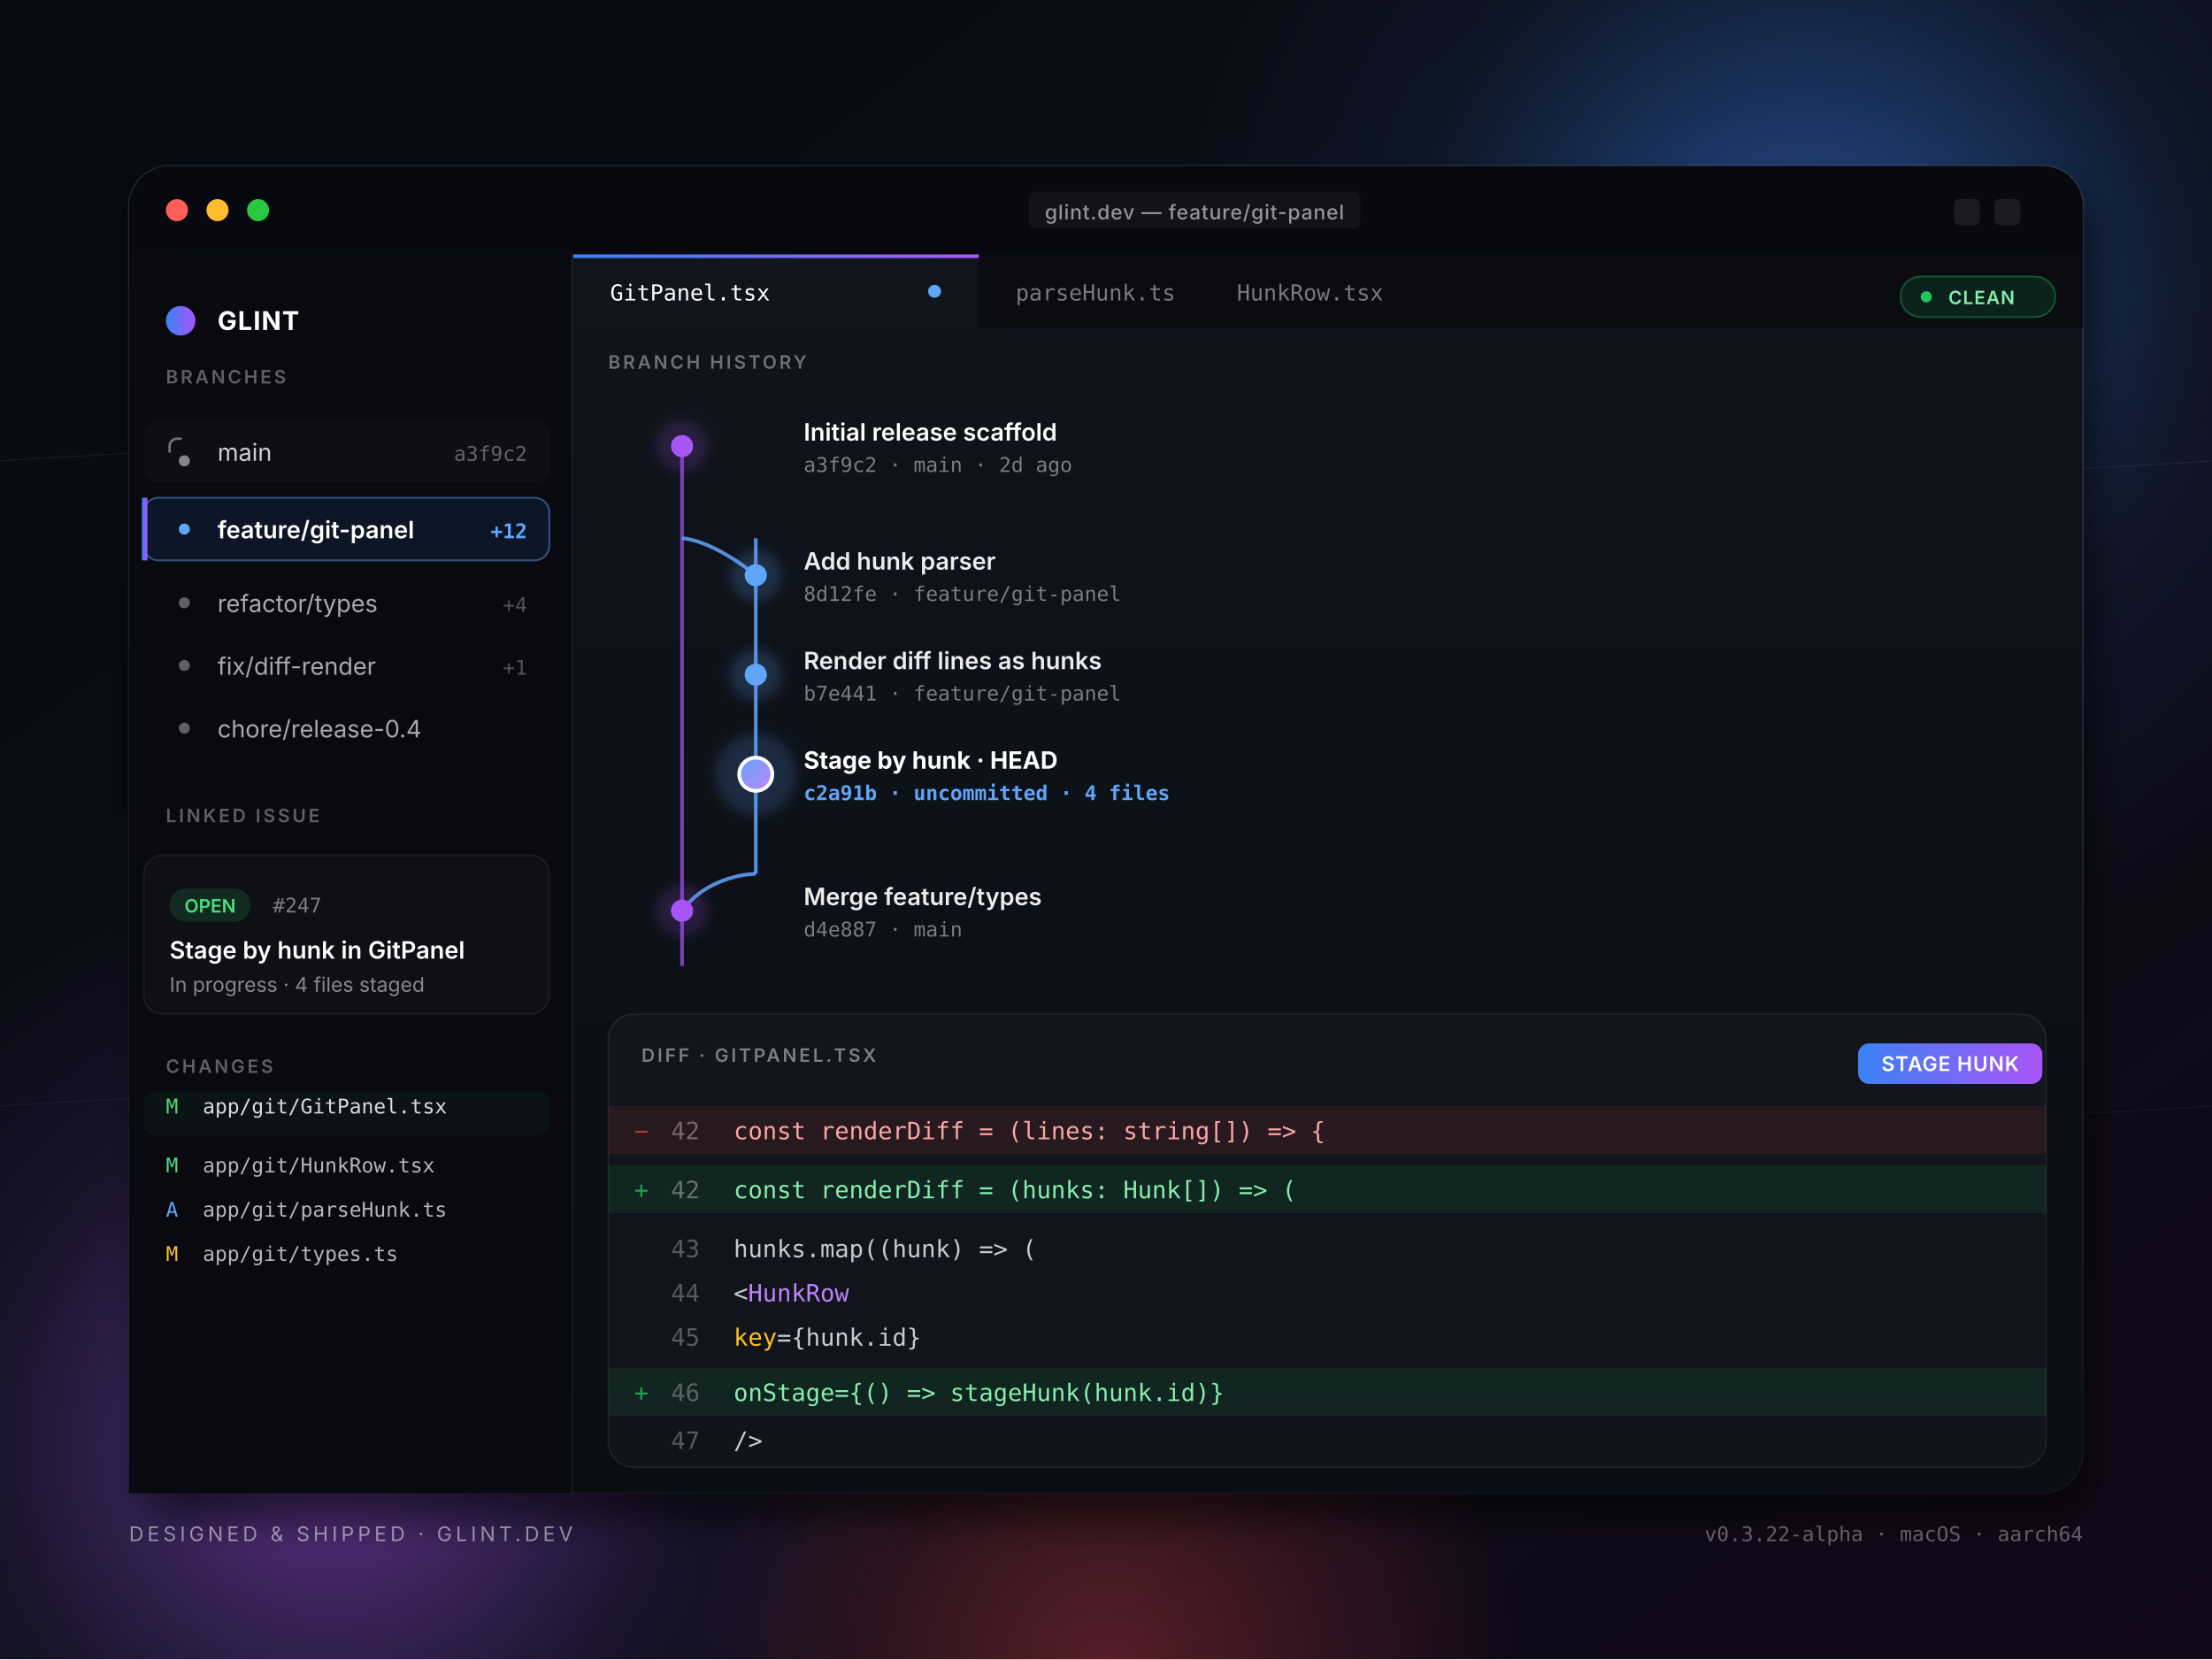
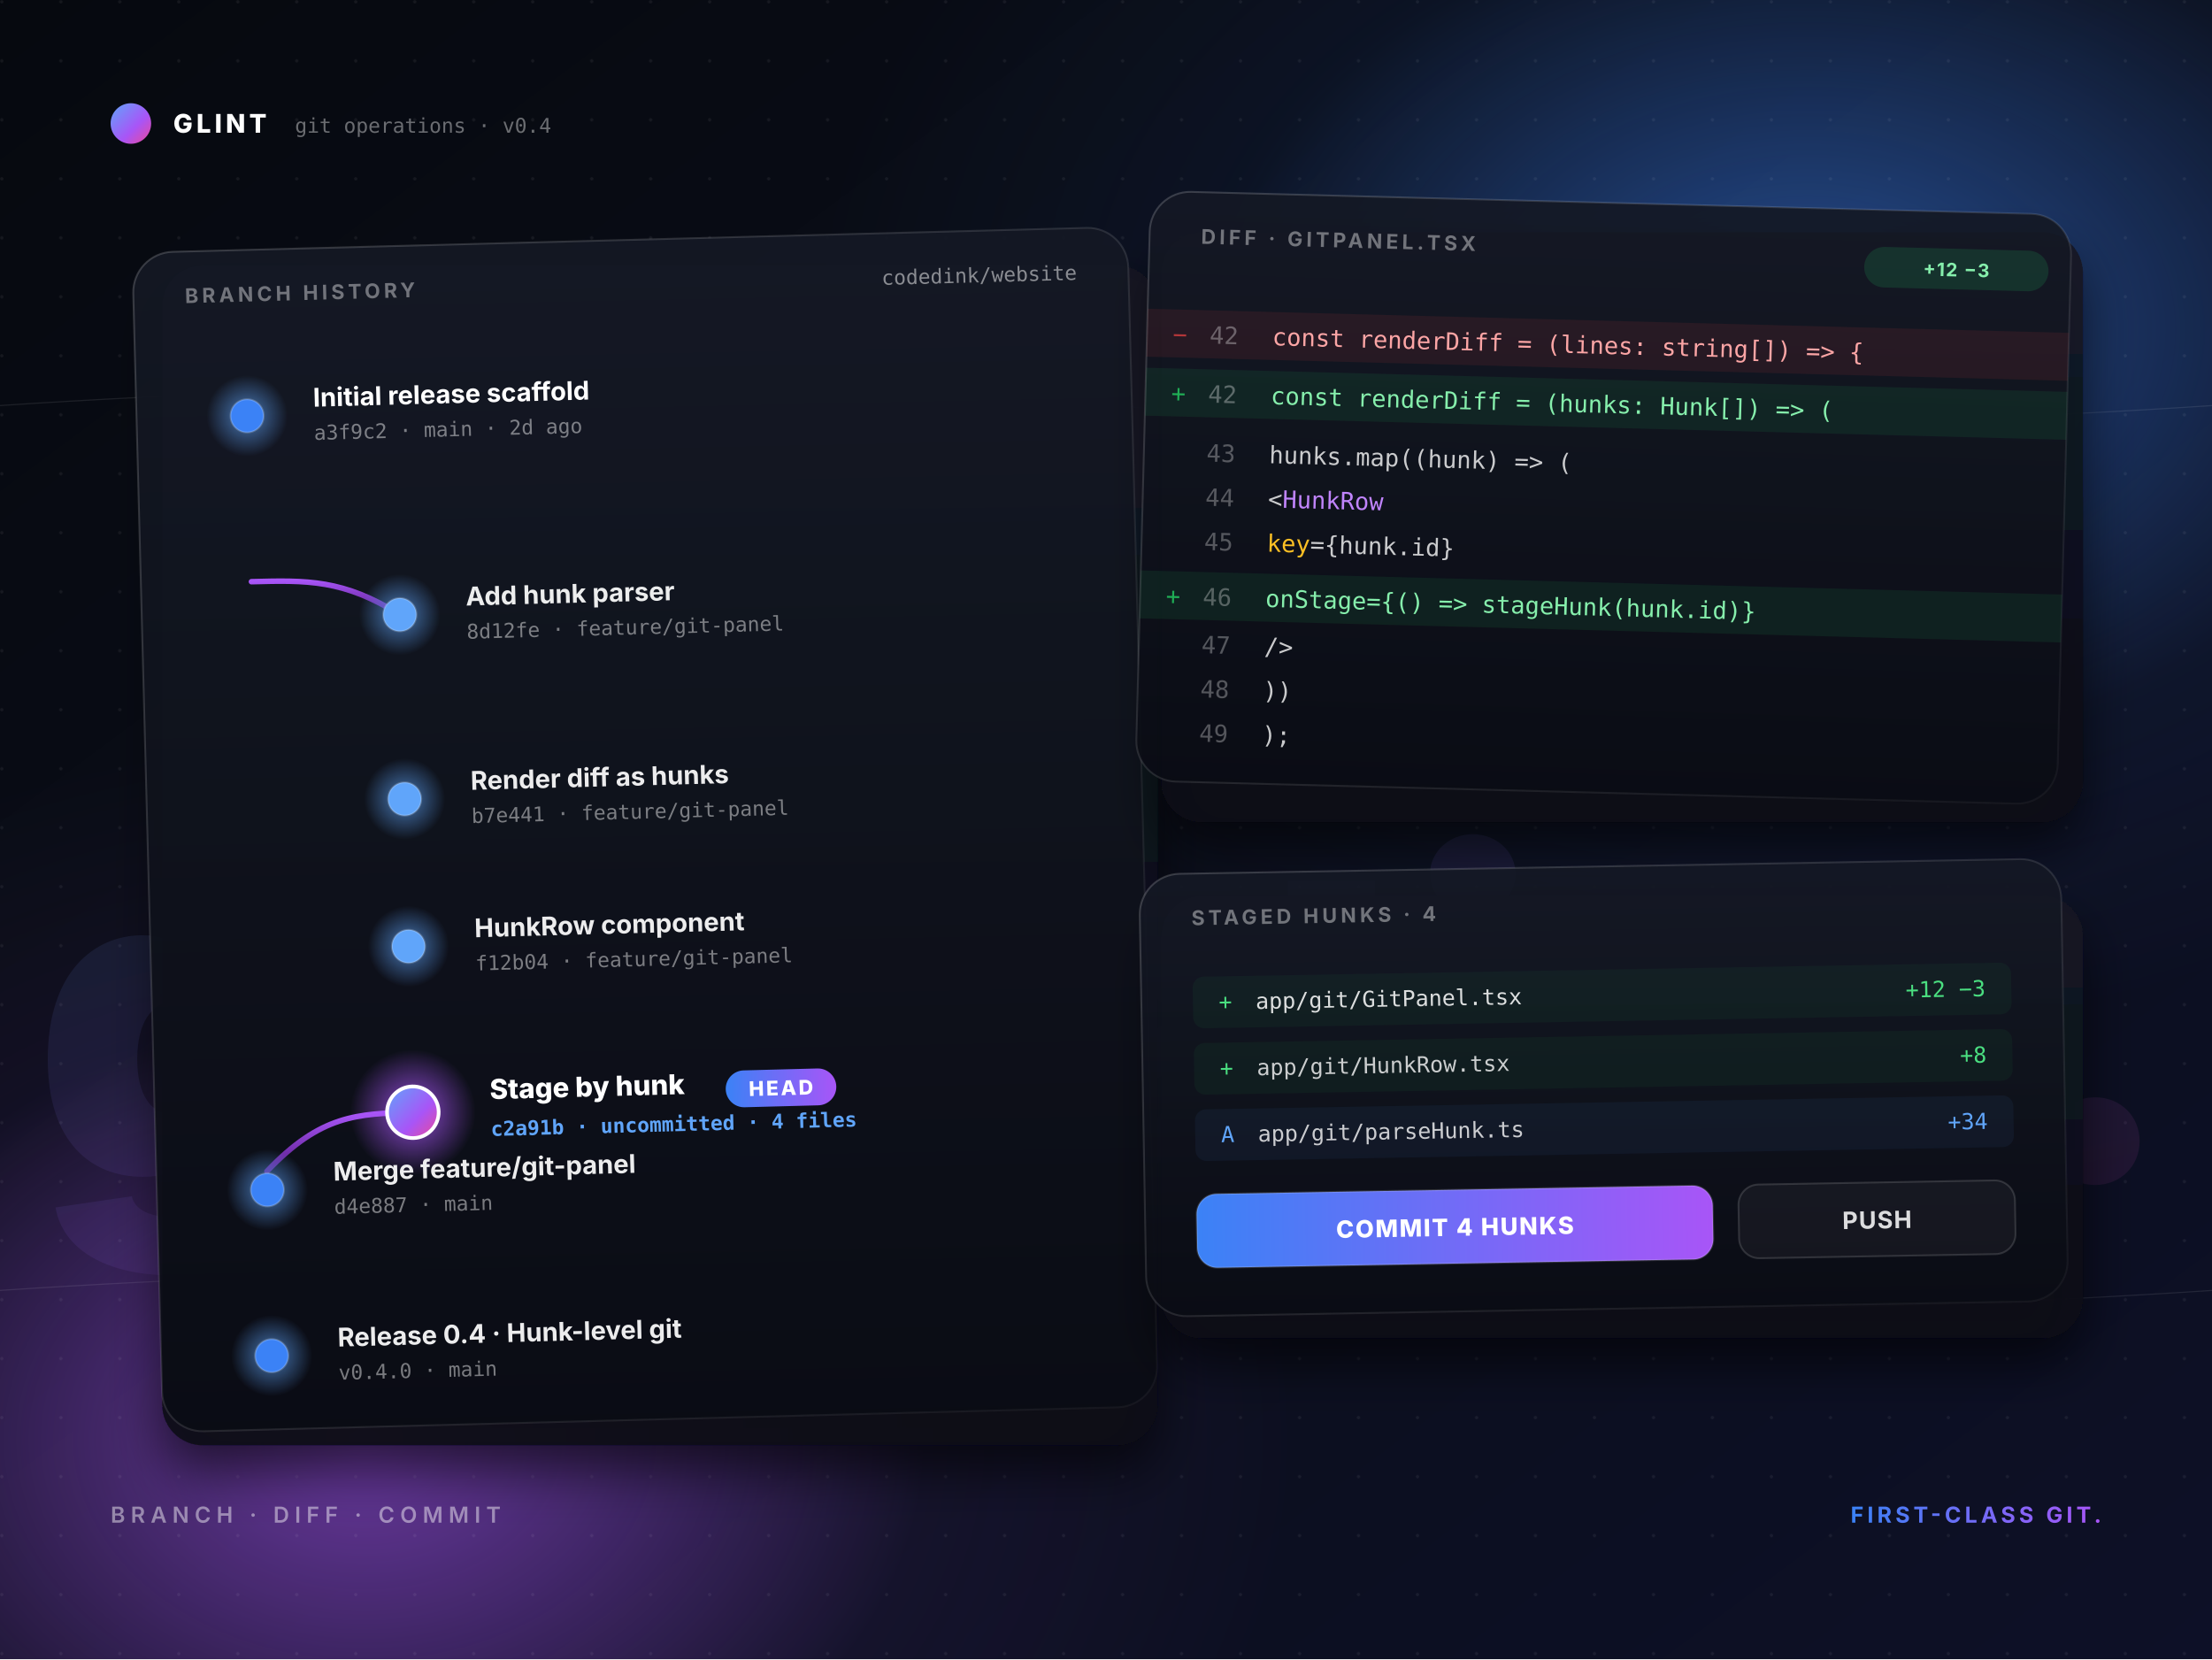
- <svg xmlns="http://www.w3.org/2000/svg" viewBox="0 0 1200 900" role="img" aria-label="GLINT — Native Git, designed inside the IDE">
+ <svg xmlns="http://www.w3.org/2000/svg" width="1200" height="900" viewBox="0 0 1200 900" preserveAspectRatio="xMidYMid slice" role="img" aria-label="GLINT — Native Git, designed inside the IDE">
  <defs>
    <linearGradient id="bg" x1="0" y1="0" x2="1" y2="1">
-       <stop offset="0%" stop-color="#070a10" />
-       <stop offset="55%" stop-color="#0a0e16" />
-       <stop offset="100%" stop-color="#120819" />
-     </linearGradient>
-     <linearGradient id="glint" x1="0" y1="0" x2="1" y2="0">
+       <stop offset="0%" stop-color="#06090f" />
+       <stop offset="50%" stop-color="#0b0e1a" />
+       <stop offset="100%" stop-color="#0d1027" />
+     </linearGradient>
+     <linearGradient id="glintGrad" x1="0" y1="0" x2="1" y2="0">
      <stop offset="0%" stop-color="#3b82f6" />
      <stop offset="100%" stop-color="#a855f7" />
    </linearGradient>
+     <linearGradient id="glintGrad2" x1="0" y1="0" x2="1" y2="1">
+       <stop offset="0%" stop-color="#60a5fa" />
+       <stop offset="60%" stop-color="#a855f7" />
+       <stop offset="100%" stop-color="#ec4899" />
+     </linearGradient>
+     <linearGradient id="branchA" x1="0" y1="0" x2="0" y2="1">
+       <stop offset="0%" stop-color="#3b82f6" />
+       <stop offset="100%" stop-color="#1e3a8a" />
+     </linearGradient>
+     <linearGradient id="branchB" x1="0" y1="0" x2="0" y2="1">
+       <stop offset="0%" stop-color="#a855f7" />
+       <stop offset="100%" stop-color="#581c87" />
+     </linearGradient>
+     <linearGradient id="branchC" x1="0" y1="0" x2="0" y2="1">
+       <stop offset="0%" stop-color="#ec4899" />
+       <stop offset="100%" stop-color="#831843" />
+     </linearGradient>
    <linearGradient id="panel" x1="0" y1="0" x2="0" y2="1">
-       <stop offset="0%" stop-color="#10141c" />
-       <stop offset="100%" stop-color="#0a0d14" />
-     </linearGradient>
-     <linearGradient id="panelStroke" x1="0" y1="0" x2="0" y2="1">
-       <stop offset="0%" stop-color="rgba(255,255,255,0.14)" />
+       <stop offset="0%" stop-color="rgba(20,24,36,0.92)" />
+       <stop offset="100%" stop-color="rgba(10,12,20,0.92)" />
+     </linearGradient>
+     <linearGradient id="panelStroke" x1="0" y1="0" x2="1" y2="1">
+       <stop offset="0%" stop-color="rgba(255,255,255,0.18)" />
      <stop offset="100%" stop-color="rgba(255,255,255,0.04)" />
    </linearGradient>
-     <linearGradient id="head" x1="0" y1="0" x2="1" y2="1">
-       <stop offset="0%" stop-color="#60a5fa" />
-       <stop offset="100%" stop-color="#c084fc" />
-     </linearGradient>
-     <radialGradient id="glowBlue" cx="0.5" cy="0.5" r="0.5">
+     <linearGradient id="ctaGrad" x1="0" y1="0" x2="1" y2="0">
+       <stop offset="0%" stop-color="#3b82f6" />
+       <stop offset="100%" stop-color="#a855f7" />
+     </linearGradient>
+     <radialGradient id="blobBlue" cx="0.5" cy="0.5" r="0.5">
      <stop offset="0%" stop-color="rgba(59,130,246,0.55)" />
-       <stop offset="60%" stop-color="rgba(59,130,246,0.08)" />
+       <stop offset="60%" stop-color="rgba(59,130,246,0.06)" />
      <stop offset="100%" stop-color="rgba(59,130,246,0)" />
    </radialGradient>
-     <radialGradient id="glowPurple" cx="0.5" cy="0.5" r="0.5">
-       <stop offset="0%" stop-color="rgba(168,85,247,0.5)" />
-       <stop offset="60%" stop-color="rgba(168,85,247,0.08)" />
+     <radialGradient id="blobPurple" cx="0.5" cy="0.5" r="0.5">
+       <stop offset="0%" stop-color="rgba(168,85,247,0.6)" />
+       <stop offset="60%" stop-color="rgba(168,85,247,0.06)" />
      <stop offset="100%" stop-color="rgba(168,85,247,0)" />
    </radialGradient>
-     <radialGradient id="glowRed" cx="0.5" cy="0.5" r="0.5">
-       <stop offset="0%" stop-color="rgba(239,68,68,0.32)" />
-       <stop offset="100%" stop-color="rgba(239,68,68,0)" />
-     </radialGradient>
-     <filter id="soft" x="-30%" y="-30%" width="160%" height="160%">
-       <feGaussianBlur stdDeviation="3" />
-     </filter>
-     <filter id="softer" x="-50%" y="-50%" width="200%" height="200%">
-       <feGaussianBlur stdDeviation="10" />
+     <radialGradient id="commitGlow" cx="0.5" cy="0.5" r="0.5">
+       <stop offset="0%" stop-color="rgba(96,165,250,0.7)" />
+       <stop offset="100%" stop-color="rgba(96,165,250,0)" />
+     </radialGradient>
+     <radialGradient id="headGlow" cx="0.5" cy="0.5" r="0.5">
+       <stop offset="0%" stop-color="rgba(168,85,247,0.85)" />
+       <stop offset="100%" stop-color="rgba(168,85,247,0)" />
+     </radialGradient>
+     <pattern id="dot" width="32" height="32" patternUnits="userSpaceOnUse">
+       <circle cx="1" cy="1" r="0.9" fill="rgba(255,255,255,0.06)" />
+     </pattern>
+     <filter id="shadow" x="-30%" y="-30%" width="160%" height="160%">
+       <feGaussianBlur in="SourceAlpha" stdDeviation="14" />
+       <feOffset dy="14" />
+       <feComponentTransfer>
+         <feFuncA type="linear" slope="0.65" />
+       </feComponentTransfer>
+       <feMerge>
+         <feMergeNode />
+         <feMergeNode in="SourceGraphic" />
+       </feMerge>
    </filter>
  </defs>
  <rect width="1200" height="900" fill="url(#bg)" />
-   <circle cx="980" cy="160" r="360" fill="url(#glowBlue)" />
-   <circle cx="180" cy="780" r="320" fill="url(#glowPurple)" />
-   <circle cx="600" cy="900" r="220" fill="url(#glowRed)" />
-   <g transform="translate(0,0)" opacity="0.18">
-     <path d="M0 250 Q 300 230 600 250 T 1200 250" stroke="rgba(255,255,255,0.4)" stroke-width="0.5" fill="none" />
-     <path d="M0 600 Q 300 580 600 600 T 1200 600" stroke="rgba(255,255,255,0.3)" stroke-width="0.5" fill="none" />
-   </g>
-   <g transform="translate(70 90)">
-     <rect x="6" y="14" width="1060" height="720" rx="22" fill="#000" opacity="0.55" filter="url(#softer)" />
-     <rect width="1060" height="720" rx="22" fill="url(#panel)" />
-     <rect width="1060" height="720" rx="22" fill="none" stroke="url(#panelStroke)" stroke-width="1" />
-     <g>
-       <rect width="1060" height="48" rx="22" fill="#08090f" />
-       <rect y="24" width="1060" height="24" fill="#08090f" />
-       <circle cx="26" cy="24" r="6" fill="#ff5f57" />
-       <circle cx="48" cy="24" r="6" fill="#febc2e" />
-       <circle cx="70" cy="24" r="6" fill="#28c840" />
-       <g transform="translate(498 16)">
-         <rect x="-10" y="-2" width="180" height="20" rx="4" fill="rgba(255,255,255,0.04)" />
-         <text x="80" y="13" text-anchor="middle" fill="rgba(255,255,255,0.55)" font-family="Inter, system-ui, sans-serif" font-size="11" font-weight="500" letter-spacing="0.4">glint.dev — feature/git-panel</text>
-       </g>
-       <g transform="translate(990 18)">
-         <rect width="14" height="14" rx="3" fill="rgba(255,255,255,0.08)" />
-         <rect x="22" width="14" height="14" rx="3" fill="rgba(255,255,255,0.08)" />
-       </g>
-     </g>
-     <g transform="translate(0 48)">
-       <rect width="240" height="672" fill="#080a10" />
-       <rect x="240" y="0" width="1" height="672" fill="rgba(255,255,255,0.05)" />
-       <g transform="translate(20 28)">
-         <circle cx="8" cy="8" r="8" fill="url(#glint)" />
-         <text x="28" y="13" fill="#fff" font-family="Inter, system-ui, sans-serif" font-size="14" font-weight="700" letter-spacing="0.5">GLINT</text>
-       </g>
-       <g transform="translate(20 70)">
-         <text fill="rgba(255,255,255,0.35)" font-family="Inter, system-ui, sans-serif" font-size="10" font-weight="600" letter-spacing="1.4">BRANCHES</text>
-       </g>
-       <g font-family="Inter, system-ui, sans-serif" font-size="13">
-         <g transform="translate(8 90)">
-           <rect width="220" height="34" rx="8" fill="rgba(255,255,255,0.02)" />
-           <path d="M14 17 v-3 a4 4 0 0 1 4 -4 h2" stroke="rgba(255,255,255,0.4)" stroke-width="1.4" fill="none" stroke-linecap="round" />
-           <circle cx="22" cy="22" r="3" fill="rgba(255,255,255,0.5)" />
-           <text x="40" y="22" fill="rgba(255,255,255,0.8)">main</text>
-           <text x="208" y="22" text-anchor="end" fill="rgba(255,255,255,0.35)" font-family="JetBrains Mono, monospace" font-size="11">a3f9c2</text>
-         </g>
-         <g transform="translate(8 132)">
-           <rect width="220" height="34" rx="8" fill="rgba(59,130,246,0.10)" />
-           <rect width="220" height="34" rx="8" fill="none" stroke="rgba(96,165,250,0.45)" stroke-width="1" />
-           <rect x="-1" width="3" height="34" fill="url(#glint)" />
-           <circle cx="22" cy="17" r="3" fill="#60a5fa" />
-           <text x="40" y="22" fill="#fff" font-weight="600">feature/git-panel</text>
-           <text x="208" y="22" text-anchor="end" fill="#60a5fa" font-family="JetBrains Mono, monospace" font-size="11" font-weight="600">+12</text>
-         </g>
-         <g transform="translate(8 174)" fill="rgba(255,255,255,0.65)">
-           <rect width="220" height="30" rx="8" fill="transparent" />
-           <circle cx="22" cy="15" r="3" fill="rgba(255,255,255,0.35)" />
-           <text x="40" y="20">refactor/types</text>
-           <text x="208" y="20" text-anchor="end" fill="rgba(255,255,255,0.3)" font-family="JetBrains Mono, monospace" font-size="11">+4</text>
-         </g>
-         <g transform="translate(8 208)" fill="rgba(255,255,255,0.65)">
-           <circle cx="22" cy="15" r="3" fill="rgba(255,255,255,0.35)" />
-           <text x="40" y="20">fix/diff-render</text>
-           <text x="208" y="20" text-anchor="end" fill="rgba(255,255,255,0.3)" font-family="JetBrains Mono, monospace" font-size="11">+1</text>
-         </g>
-         <g transform="translate(8 242)" fill="rgba(255,255,255,0.65)">
-           <circle cx="22" cy="15" r="3" fill="rgba(255,255,255,0.35)" />
-           <text x="40" y="20">chore/release-0.4</text>
-         </g>
-       </g>
-       <g transform="translate(20 308)">
-         <text fill="rgba(255,255,255,0.35)" font-family="Inter, system-ui, sans-serif" font-size="10" font-weight="600" letter-spacing="1.4">LINKED ISSUE</text>
-       </g>
-       <g transform="translate(8 326)">
-         <rect width="220" height="86" rx="10" fill="rgba(255,255,255,0.025)" />
-         <rect width="220" height="86" rx="10" fill="none" stroke="rgba(255,255,255,0.06)" stroke-width="1" />
-         <g transform="translate(14 18)">
-           <rect width="44" height="18" rx="9" fill="rgba(34,197,94,0.15)" />
-           <text x="22" y="13" text-anchor="middle" fill="#4ade80" font-family="Inter, system-ui, sans-serif" font-size="10" font-weight="600">OPEN</text>
-           <text x="56" y="13" fill="rgba(255,255,255,0.45)" font-family="JetBrains Mono, monospace" font-size="11">#247</text>
-         </g>
-         <text x="14" y="56" fill="#fff" font-family="Inter, system-ui, sans-serif" font-size="13" font-weight="600">Stage by hunk in GitPanel</text>
-         <text x="14" y="74" fill="rgba(255,255,255,0.5)" font-family="Inter, system-ui, sans-serif" font-size="11">In progress · 4 files staged</text>
-       </g>
-       <g transform="translate(20 444)">
-         <text fill="rgba(255,255,255,0.35)" font-family="Inter, system-ui, sans-serif" font-size="10" font-weight="600" letter-spacing="1.4">CHANGES</text>
-       </g>
-       <g transform="translate(20 466)" font-family="JetBrains Mono, monospace" font-size="11">
-         <g transform="translate(0 0)">
-           <rect x="-12" y="-12" width="220" height="24" rx="6" fill="rgba(34,197,94,0.06)" />
-           <text fill="#4ade80">M</text>
-           <text x="20" fill="rgba(255,255,255,0.85)">app/git/GitPanel.tsx</text>
-         </g>
-         <g transform="translate(0 32)">
-           <text fill="#4ade80">M</text>
-           <text x="20" fill="rgba(255,255,255,0.7)">app/git/HunkRow.tsx</text>
-         </g>
-         <g transform="translate(0 56)">
-           <text fill="#60a5fa">A</text>
-           <text x="20" fill="rgba(255,255,255,0.7)">app/git/parseHunk.ts</text>
-         </g>
-         <g transform="translate(0 80)">
-           <text fill="#fbbf24">M</text>
-           <text x="20" fill="rgba(255,255,255,0.7)">app/git/types.ts</text>
-         </g>
-       </g>
-     </g>
-     <g transform="translate(241 48)">
-       <rect width="819" height="40" fill="#0a0c12" />
-       <rect width="220" height="40" fill="#10141c" />
-       <rect width="220" height="2" fill="url(#glint)" />
-       <text x="20" y="25" fill="#fff" font-family="JetBrains Mono, monospace" font-size="12" font-weight="500">GitPanel.tsx</text>
-       <circle cx="196" cy="20" r="3.5" fill="#60a5fa" />
-       <text x="240" y="25" fill="rgba(255,255,255,0.45)" font-family="JetBrains Mono, monospace" font-size="12">parseHunk.ts</text>
-       <text x="360" y="25" fill="rgba(255,255,255,0.45)" font-family="JetBrains Mono, monospace" font-size="12">HunkRow.tsx</text>
-       <g transform="translate(720 12)">
-         <rect width="84" height="22" rx="11" fill="rgba(34,197,94,0.12)" stroke="rgba(34,197,94,0.35)" stroke-width="1" />
-         <circle cx="14" cy="11" r="3" fill="#22c55e" />
-         <text x="26" y="15" fill="#86efac" font-family="Inter, system-ui, sans-serif" font-size="10" font-weight="600" letter-spacing="0.5">CLEAN</text>
-       </g>
-     </g>
-     <g transform="translate(260 110)">
-       <text fill="rgba(255,255,255,0.4)" font-family="Inter, system-ui, sans-serif" font-size="10" font-weight="600" letter-spacing="1.4">BRANCH HISTORY</text>
-     </g>
-     <g transform="translate(280 138)" font-family="Inter, system-ui, sans-serif">
-       <line x1="20" y1="14" x2="20" y2="296" stroke="rgba(168,85,247,0.7)" stroke-width="2" />
-       <line x1="60" y1="64" x2="60" y2="246" stroke="rgba(96,165,250,0.85)" stroke-width="2" />
-       <path d="M20 64 C 20 64 35 64 60 84" stroke="rgba(96,165,250,0.85)" stroke-width="2" fill="none" />
-       <path d="M60 246 C 60 246 35 246 20 266" stroke="rgba(96,165,250,0.85)" stroke-width="2" fill="none" />
-       <g>
-         <circle cx="20" cy="14" r="14" fill="rgba(168,85,247,0.18)" filter="url(#soft)" />
-         <circle cx="20" cy="14" r="6" fill="#a855f7" />
-         <text x="86" y="11" fill="#fff" font-size="13" font-weight="600">Initial release scaffold</text>
-         <text x="86" y="28" fill="rgba(255,255,255,0.45)" font-family="JetBrains Mono, monospace" font-size="11">a3f9c2 · main · 2d ago</text>
-       </g>
-       <g>
-         <circle cx="60" cy="84" r="14" fill="rgba(96,165,250,0.2)" filter="url(#soft)" />
-         <circle cx="60" cy="84" r="6" fill="#60a5fa" />
-         <text x="86" y="81" fill="rgba(255,255,255,0.92)" font-size="13" font-weight="600">Add hunk parser</text>
-         <text x="86" y="98" fill="rgba(255,255,255,0.45)" font-family="JetBrains Mono, monospace" font-size="11">8d12fe · feature/git-panel</text>
-       </g>
-       <g>
-         <circle cx="60" cy="138" r="14" fill="rgba(96,165,250,0.2)" filter="url(#soft)" />
-         <circle cx="60" cy="138" r="6" fill="#60a5fa" />
-         <text x="86" y="135" fill="rgba(255,255,255,0.92)" font-size="13" font-weight="600">Render diff lines as hunks</text>
-         <text x="86" y="152" fill="rgba(255,255,255,0.45)" font-family="JetBrains Mono, monospace" font-size="11">b7e441 · feature/git-panel</text>
-       </g>
-       <g>
-         <circle cx="60" cy="192" r="22" fill="rgba(96,165,250,0.18)" filter="url(#soft)" />
-         <circle cx="60" cy="192" r="9" fill="url(#head)" stroke="#fff" stroke-width="2" />
-         <text x="86" y="189" fill="#fff" font-size="13" font-weight="700">Stage by hunk · HEAD</text>
-         <text x="86" y="206" fill="#60a5fa" font-family="JetBrains Mono, monospace" font-size="11" font-weight="600">c2a91b · uncommitted · 4 files</text>
-       </g>
-       <g>
-         <circle cx="20" cy="266" r="14" fill="rgba(168,85,247,0.18)" filter="url(#soft)" />
-         <circle cx="20" cy="266" r="6" fill="#a855f7" />
-         <text x="86" y="263" fill="rgba(255,255,255,0.92)" font-size="13" font-weight="600">Merge feature/types</text>
-         <text x="86" y="280" fill="rgba(255,255,255,0.45)" font-family="JetBrains Mono, monospace" font-size="11">d4e887 · main</text>
-       </g>
-     </g>
-     <g transform="translate(260 460)">
-       <rect width="780" height="246" rx="14" fill="rgba(255,255,255,0.025)" />
-       <rect width="780" height="246" rx="14" fill="none" stroke="rgba(255,255,255,0.07)" stroke-width="1" />
-       <g transform="translate(18 26)">
-         <text fill="rgba(255,255,255,0.45)" font-family="Inter, system-ui, sans-serif" font-size="10" font-weight="600" letter-spacing="1.4">DIFF · GITPANEL.TSX</text>
-         <g transform="translate(660 -10)">
-           <rect width="100" height="22" rx="6" fill="url(#glint)" />
-           <text x="50" y="15" text-anchor="middle" fill="#fff" font-family="Inter, system-ui, sans-serif" font-size="11" font-weight="600" letter-spacing="0.4">STAGE HUNK</text>
-         </g>
-       </g>
-       <g transform="translate(0 50)" font-family="JetBrains Mono, monospace" font-size="13">
-         <rect y="0" width="780" height="26" fill="rgba(239,68,68,0.10)" />
+   <ellipse cx="980" cy="180" rx="540" ry="380" fill="url(#blobBlue)" />
+   <ellipse cx="200" cy="780" rx="500" ry="380" fill="url(#blobPurple)" />
+   <rect width="1200" height="900" fill="url(#dot)" />
+   <g opacity="0.18" stroke="rgba(255,255,255,0.5)" stroke-width="0.6" fill="none">
+     <path d="M0 220 Q 300 200 600 220 T 1200 220" />
+     <path d="M0 700 Q 300 680 600 700 T 1200 700" />
+   </g>
+   <text x="600" y="640" text-anchor="middle" font-family="Inter, system-ui, sans-serif" font-size="240" font-weight="900" fill="url(#glintGrad2)" opacity="0.10" letter-spacing="-12">git, native.</text>
+   <g transform="translate(60 56)" font-family="Inter, system-ui, sans-serif">
+     <circle cx="11" cy="11" r="11" fill="url(#glintGrad2)" />
+     <text x="34" y="16" fill="#fff" font-size="14" font-weight="800" letter-spacing="2">GLINT</text>
+     <text x="100" y="16" fill="rgba(255,255,255,0.4)" font-family="JetBrains Mono, monospace" font-size="11">git operations · v0.4</text>
+   </g>
+   <g transform="translate(80 130)">
+     <g transform="translate(8 14)" filter="url(#shadow)">
+       <rect width="540" height="640" rx="22" fill="url(#panel)" />
+     </g>
+     <g transform="rotate(-1.5 270 320)">
+       <rect width="540" height="640" rx="22" fill="url(#panel)" />
+       <rect width="540" height="640" rx="22" fill="none" stroke="url(#panelStroke)" stroke-width="1" />
+       <g transform="translate(28 28)">
+         <text fill="rgba(255,255,255,0.4)" font-family="Inter, system-ui, sans-serif" font-size="11" font-weight="700" letter-spacing="2">BRANCH HISTORY</text>
+         <text x="484" y="0" text-anchor="end" fill="rgba(255,255,255,0.5)" font-family="JetBrains Mono, monospace" font-size="11">codedink/website</text>
+       </g>
+       <g transform="translate(60 90)">
+         <line x1="0" y1="0" x2="0" y2="510" stroke="url(#branchA)" stroke-width="3" stroke-linecap="round" />
+         <line x1="80" y1="90" x2="80" y2="380" stroke="url(#branchB)" stroke-width="3" stroke-linecap="round" />
+         <path d="M 0 90 C 30 90 50 90 80 110" stroke="url(#branchB)" stroke-width="3" fill="none" stroke-linecap="round" />
+         <path d="M 80 380 C 50 380 30 380 0 410" stroke="url(#branchB)" stroke-width="3" fill="none" stroke-linecap="round" />
+         <g>
+           <circle cx="0" cy="0" r="22" fill="url(#commitGlow)" />
+           <circle cx="0" cy="0" r="9" fill="#3b82f6" />
+           <circle cx="0" cy="0" r="9" fill="none" stroke="rgba(255,255,255,0.2)" />
+           <text x="36" y="-4" fill="#fff" font-family="Inter, system-ui, sans-serif" font-size="14" font-weight="700">Initial release scaffold</text>
+           <text x="36" y="14" fill="rgba(255,255,255,0.45)" font-family="JetBrains Mono, monospace" font-size="11">a3f9c2 · main · 2d ago</text>
+         </g>
+         <g transform="translate(80 110)">
+           <circle r="22" fill="url(#commitGlow)" />
+           <circle r="9" fill="#60a5fa" />
+           <circle r="9" fill="none" stroke="rgba(255,255,255,0.2)" />
+           <text x="36" y="-4" fill="rgba(255,255,255,0.92)" font-family="Inter, system-ui, sans-serif" font-size="14" font-weight="700">Add hunk parser</text>
+           <text x="36" y="14" fill="rgba(255,255,255,0.45)" font-family="JetBrains Mono, monospace" font-size="11">8d12fe · feature/git-panel</text>
+         </g>
+         <g transform="translate(80 210)">
+           <circle r="22" fill="url(#commitGlow)" />
+           <circle r="9" fill="#60a5fa" />
+           <circle r="9" fill="none" stroke="rgba(255,255,255,0.2)" />
+           <text x="36" y="-4" fill="rgba(255,255,255,0.92)" font-family="Inter, system-ui, sans-serif" font-size="14" font-weight="700">Render diff as hunks</text>
+           <text x="36" y="14" fill="rgba(255,255,255,0.45)" font-family="JetBrains Mono, monospace" font-size="11">b7e441 · feature/git-panel</text>
+         </g>
+         <g transform="translate(80 290)">
+           <circle r="22" fill="url(#commitGlow)" />
+           <circle r="9" fill="#60a5fa" />
+           <circle r="9" fill="none" stroke="rgba(255,255,255,0.2)" />
+           <text x="36" y="-4" fill="rgba(255,255,255,0.92)" font-family="Inter, system-ui, sans-serif" font-size="14" font-weight="700">HunkRow component</text>
+           <text x="36" y="14" fill="rgba(255,255,255,0.45)" font-family="JetBrains Mono, monospace" font-size="11">f12b04 · feature/git-panel</text>
+         </g>
+         <g transform="translate(80 380)">
+           <circle r="34" fill="url(#headGlow)" />
+           <circle r="14" fill="url(#glintGrad2)" />
+           <circle r="14" fill="none" stroke="#fff" stroke-width="2" />
+           <text x="42" y="-6" fill="#fff" font-family="Inter, system-ui, sans-serif" font-size="15" font-weight="800">Stage by hunk</text>
+           <g transform="translate(170 -18)">
+             <rect width="60" height="20" rx="10" fill="url(#glintGrad)" />
+             <text x="30" y="14" text-anchor="middle" fill="#fff" font-family="Inter, system-ui, sans-serif" font-size="11" font-weight="800" letter-spacing="1.2">HEAD</text>
+           </g>
+           <text x="42" y="14" fill="#60a5fa" font-family="JetBrains Mono, monospace" font-size="11" font-weight="600">c2a91b · uncommitted · 4 files</text>
+         </g>
+         <g transform="translate(0 420)">
+           <circle r="22" fill="url(#commitGlow)" />
+           <circle r="9" fill="#3b82f6" />
+           <circle r="9" fill="none" stroke="rgba(255,255,255,0.2)" />
+           <text x="36" y="-4" fill="rgba(255,255,255,0.92)" font-family="Inter, system-ui, sans-serif" font-size="14" font-weight="700">Merge feature/git-panel</text>
+           <text x="36" y="14" fill="rgba(255,255,255,0.45)" font-family="JetBrains Mono, monospace" font-size="11">d4e887 · main</text>
+         </g>
+         <g transform="translate(0 510)">
+           <circle r="22" fill="url(#commitGlow)" />
+           <circle r="9" fill="#3b82f6" />
+           <circle r="9" fill="none" stroke="rgba(255,255,255,0.2)" />
+           <text x="36" y="-4" fill="rgba(255,255,255,0.92)" font-family="Inter, system-ui, sans-serif" font-size="14" font-weight="700">Release 0.4 · Hunk-level git</text>
+           <text x="36" y="14" fill="rgba(255,255,255,0.45)" font-family="JetBrains Mono, monospace" font-size="11">v0.4.0 · main</text>
+         </g>
+       </g>
+     </g>
+   </g>
+   <g transform="translate(620 110)">
+     <g transform="translate(10 16)" filter="url(#shadow)">
+       <rect width="500" height="320" rx="22" fill="url(#panel)" />
+     </g>
+     <g transform="rotate(1.5 250 160)">
+       <rect width="500" height="320" rx="22" fill="url(#panel)" />
+       <rect width="500" height="320" rx="22" fill="none" stroke="url(#panelStroke)" stroke-width="1" />
+       <g transform="translate(28 28)">
+         <text fill="rgba(255,255,255,0.4)" font-family="Inter, system-ui, sans-serif" font-size="11" font-weight="700" letter-spacing="2">DIFF · GITPANEL.TSX</text>
+         <g transform="translate(360 -8)">
+           <rect width="100" height="22" rx="11" fill="rgba(34,197,94,0.16)" />
+           <text x="50" y="15" text-anchor="middle" fill="#86efac" font-family="Inter, system-ui, sans-serif" font-size="10" font-weight="700" letter-spacing="0.6">+12 −3</text>
+         </g>
+       </g>
+       <g transform="translate(0 64)" font-family="JetBrains Mono, monospace" font-size="13">
+         <rect y="0" width="500" height="26" fill="rgba(239,68,68,0.10)" />
        <text x="14" y="18" fill="rgba(239,68,68,0.7)">−</text>
-         <text x="34" y="18" fill="rgba(255,255,255,0.35)">42</text>
+         <text x="34" y="18" fill="rgba(255,255,255,0.32)">42</text>
        <text x="68" y="18" fill="#fca5a5">const renderDiff = (lines: string[]) =&gt; {</text>
-         <rect y="32" width="780" height="26" fill="rgba(34,197,94,0.10)" />
-         <text x="14" y="50" fill="rgba(34,197,94,0.8)">+</text>
-         <text x="34" y="50" fill="rgba(255,255,255,0.35)">42</text>
+         <rect y="32" width="500" height="26" fill="rgba(34,197,94,0.10)" />
+         <text x="14" y="50" fill="rgba(34,197,94,0.85)">+</text>
+         <text x="34" y="50" fill="rgba(255,255,255,0.32)">42</text>
        <text x="68" y="50" fill="#86efac">const renderDiff = (hunks: Hunk[]) =&gt; (</text>
        <text x="34" y="82" fill="rgba(255,255,255,0.3)">43</text>
        <text x="68" y="82" fill="rgba(255,255,255,0.78)">  hunks.map((hunk) =&gt; (</text>
        <text x="34" y="106" fill="rgba(255,255,255,0.3)">44</text>
        <text x="68" y="106" fill="rgba(255,255,255,0.78)">    &lt;<tspan fill="#c084fc">HunkRow</tspan>
        </text>
        <text x="34" y="130" fill="rgba(255,255,255,0.3)">45</text>
        <text x="68" y="130" fill="rgba(255,255,255,0.78)">
          <tspan fill="#fbbf24">key</tspan>={hunk.id}</text>
-         <rect y="142" width="780" height="26" fill="rgba(34,197,94,0.10)" />
-         <text x="14" y="160" fill="rgba(34,197,94,0.8)">+</text>
+         <rect y="142" width="500" height="26" fill="rgba(34,197,94,0.10)" />
+         <text x="14" y="160" fill="rgba(34,197,94,0.85)">+</text>
        <text x="34" y="160" fill="rgba(255,255,255,0.3)">46</text>
        <text x="68" y="160" fill="#86efac">      onStage={() =&gt; stageHunk(hunk.id)}</text>
        <text x="34" y="186" fill="rgba(255,255,255,0.3)">47</text>
        <text x="68" y="186" fill="rgba(255,255,255,0.78)">    /&gt;</text>
-       </g>
-     </g>
-   </g>
-   <g transform="translate(70 836)" font-family="Inter, system-ui, sans-serif">
-     <text fill="rgba(255,255,255,0.5)" font-size="11" letter-spacing="2">DESIGNED &amp; SHIPPED · GLINT.DEV</text>
-   </g>
-   <g transform="translate(1130 836)" text-anchor="end" font-family="JetBrains Mono, monospace">
-     <text fill="rgba(255,255,255,0.35)" font-size="11">v0.3.22-alpha · macOS · aarch64</text>
+         <text x="34" y="210" fill="rgba(255,255,255,0.3)">48</text>
+         <text x="68" y="210" fill="rgba(255,255,255,0.78)">  ))</text>
+         <text x="34" y="234" fill="rgba(255,255,255,0.3)">49</text>
+         <text x="68" y="234" fill="rgba(255,255,255,0.78)">);</text>
+       </g>
+     </g>
+   </g>
+   <g transform="translate(620 470)">
+     <g transform="translate(10 16)" filter="url(#shadow)">
+       <rect width="500" height="240" rx="22" fill="url(#panel)" />
+     </g>
+     <g transform="rotate(-1 250 120)">
+       <rect width="500" height="240" rx="22" fill="url(#panel)" />
+       <rect width="500" height="240" rx="22" fill="none" stroke="url(#panelStroke)" stroke-width="1" />
+       <g transform="translate(28 28)">
+         <text fill="rgba(255,255,255,0.4)" font-family="Inter, system-ui, sans-serif" font-size="11" font-weight="700" letter-spacing="2">STAGED HUNKS · 4</text>
+       </g>
+       <g transform="translate(28 56)" font-family="JetBrains Mono, monospace" font-size="12">
+         <g>
+           <rect width="444" height="28" rx="6" fill="rgba(34,197,94,0.06)" />
+           <text x="14" y="18" fill="#4ade80">+</text>
+           <text x="34" y="18" fill="rgba(255,255,255,0.85)">app/git/GitPanel.tsx</text>
+           <text x="430" y="18" text-anchor="end" fill="#4ade80">+12 −3</text>
+         </g>
+         <g transform="translate(0 36)">
+           <rect width="444" height="28" rx="6" fill="rgba(34,197,94,0.06)" />
+           <text x="14" y="18" fill="#4ade80">+</text>
+           <text x="34" y="18" fill="rgba(255,255,255,0.78)">app/git/HunkRow.tsx</text>
+           <text x="430" y="18" text-anchor="end" fill="#4ade80">+8</text>
+         </g>
+         <g transform="translate(0 72)">
+           <rect width="444" height="28" rx="6" fill="rgba(96,165,250,0.06)" />
+           <text x="14" y="18" fill="#60a5fa">A</text>
+           <text x="34" y="18" fill="rgba(255,255,255,0.78)">app/git/parseHunk.ts</text>
+           <text x="430" y="18" text-anchor="end" fill="#60a5fa">+34</text>
+         </g>
+       </g>
+       <g transform="translate(28 174)">
+         <rect width="280" height="40" rx="11" fill="url(#ctaGrad)" />
+         <rect width="280" height="40" rx="11" fill="none" stroke="rgba(255,255,255,0.16)" stroke-width="1" />
+         <text x="140" y="25" text-anchor="middle" fill="#fff" font-family="Inter, system-ui, sans-serif" font-size="13" font-weight="800" letter-spacing="0.8">COMMIT 4 HUNKS</text>
+         <g transform="translate(294 0)">
+           <rect width="150" height="40" rx="11" fill="rgba(255,255,255,0.04)" stroke="rgba(255,255,255,0.14)" stroke-width="1" />
+           <text x="75" y="25" text-anchor="middle" fill="rgba(255,255,255,0.85)" font-family="Inter, system-ui, sans-serif" font-size="13" font-weight="700" letter-spacing="0.5">PUSH</text>
+         </g>
+       </g>
+     </g>
+   </g>
+   <g transform="translate(60 826)" font-family="Inter, system-ui, sans-serif">
+     <text fill="rgba(255,255,255,0.45)" font-size="12" font-weight="600" letter-spacing="3">BRANCH  ·  DIFF  ·  COMMIT</text>
+   </g>
+   <g transform="translate(1140 826)" text-anchor="end" font-family="Inter, system-ui, sans-serif">
+     <text fill="url(#glintGrad)" font-size="12" font-weight="700" letter-spacing="2">FIRST-CLASS GIT.</text>
  </g>
</svg>
